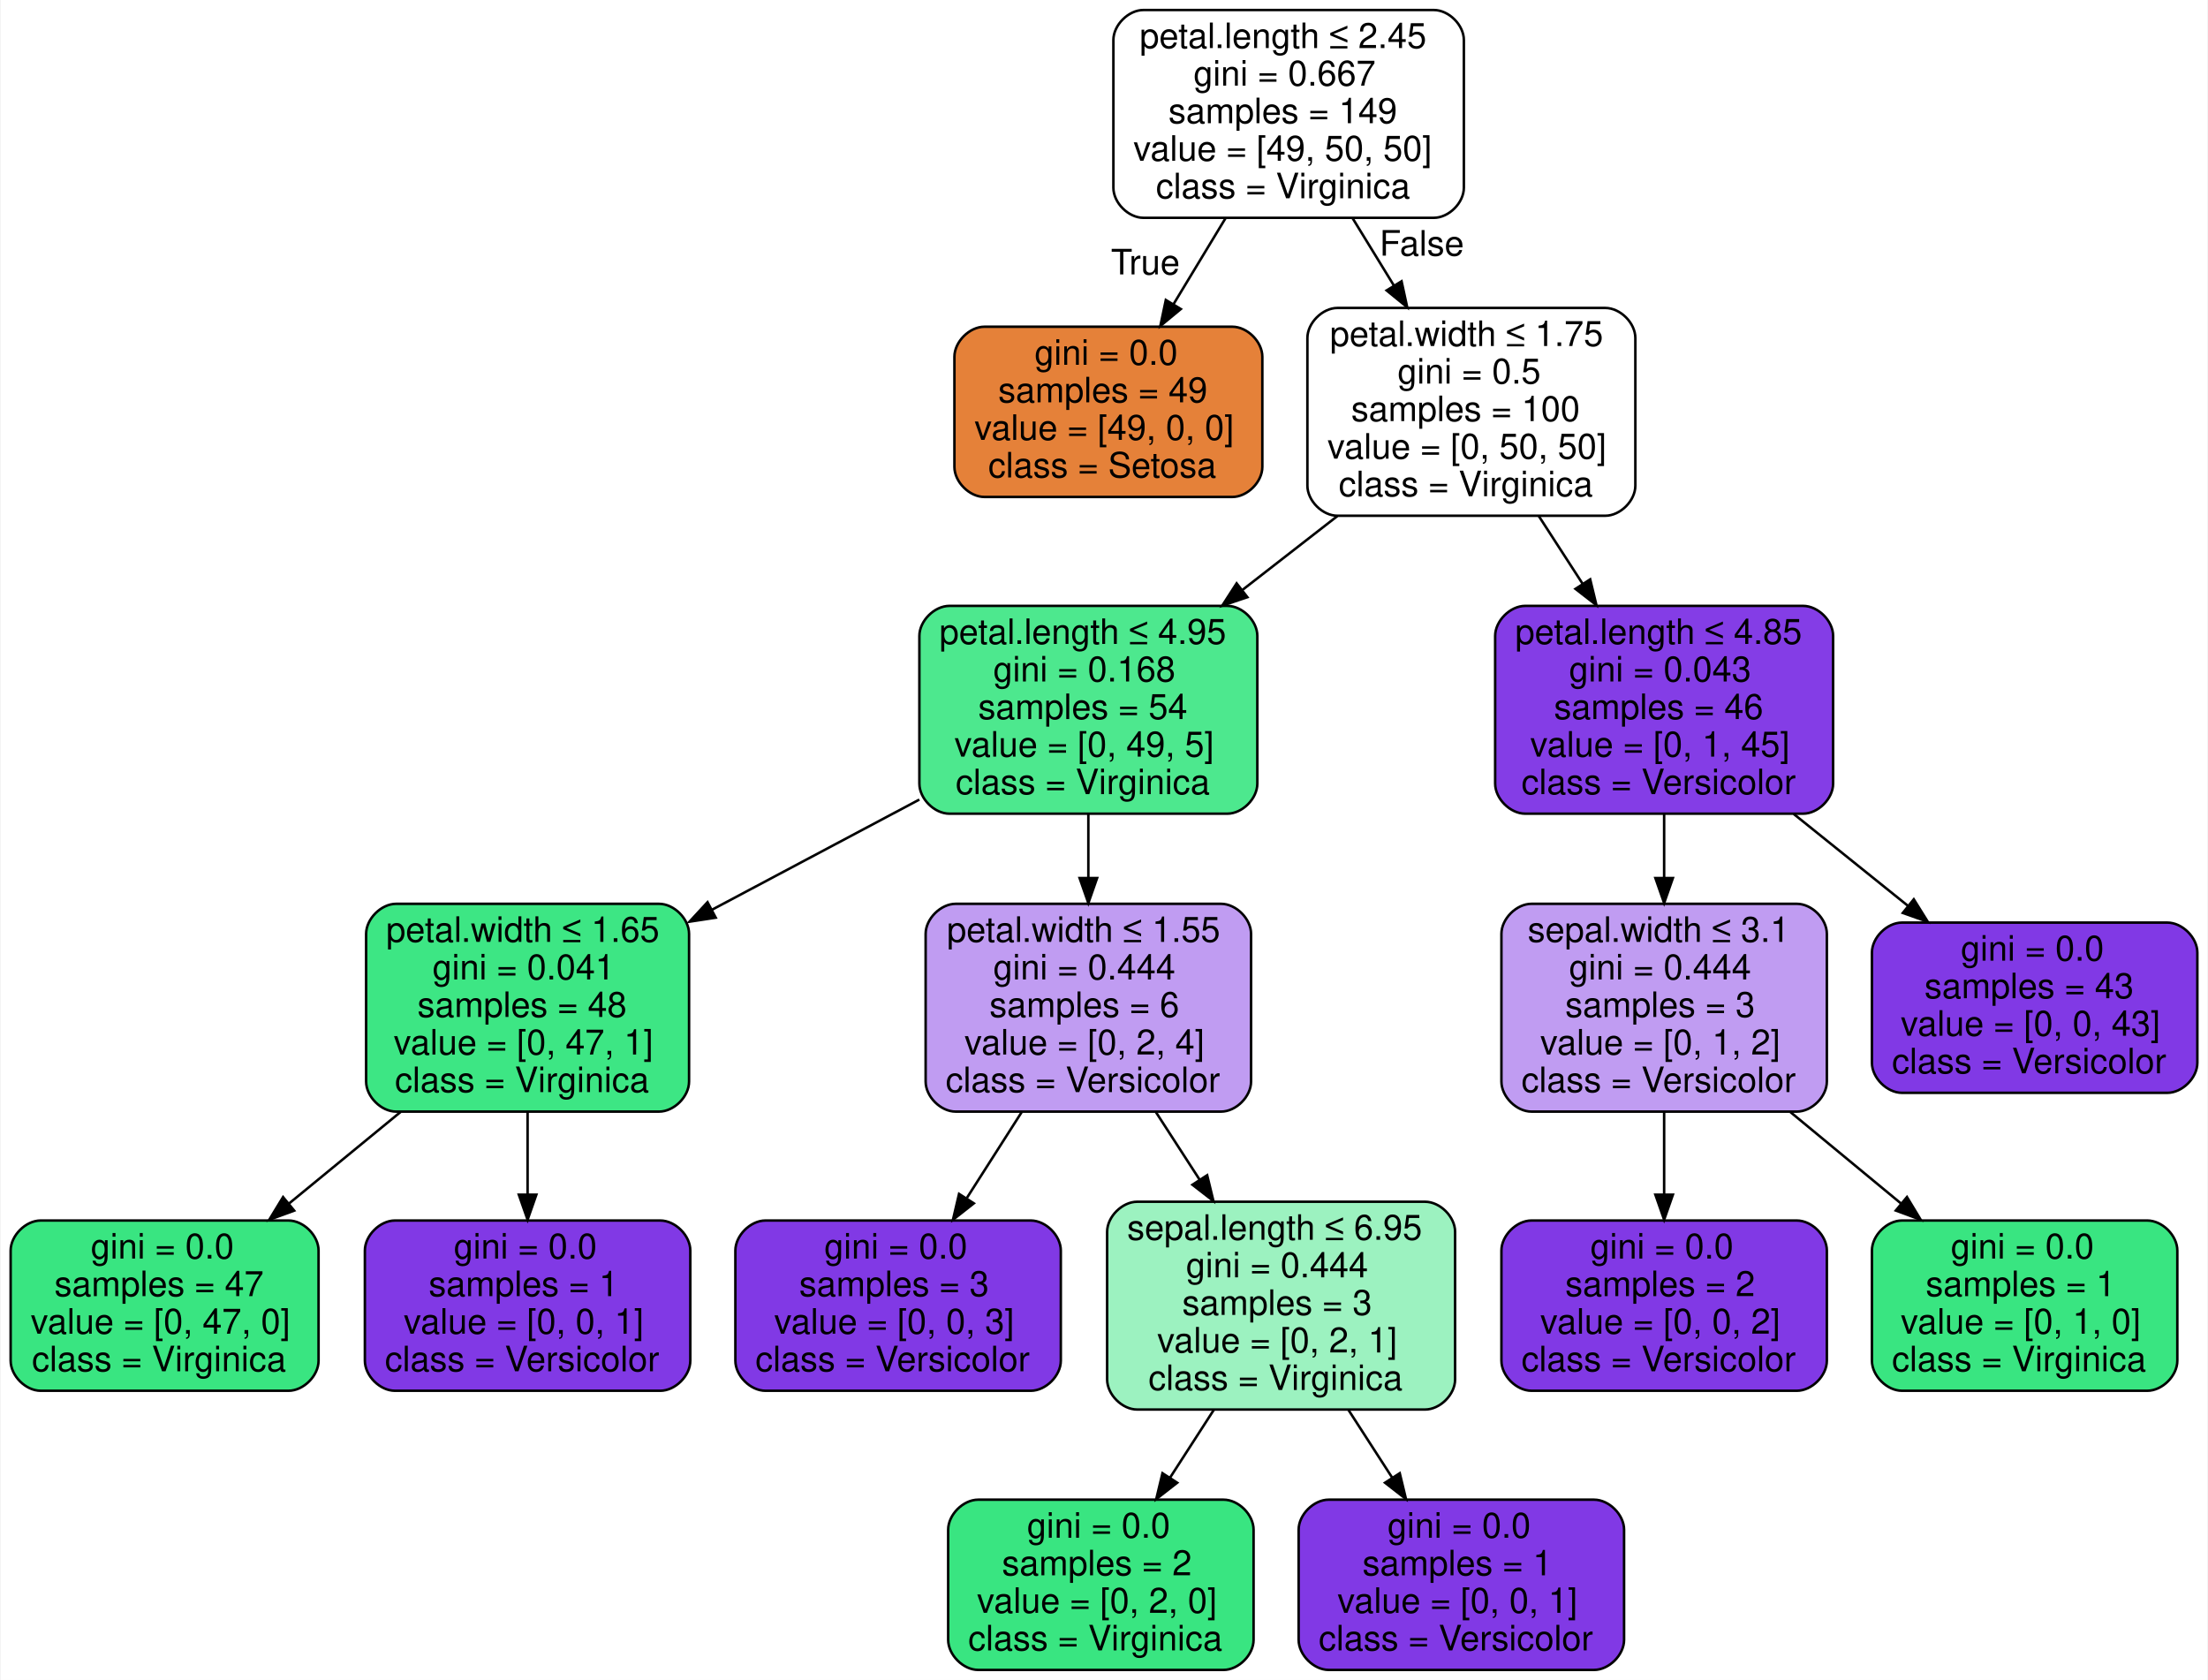
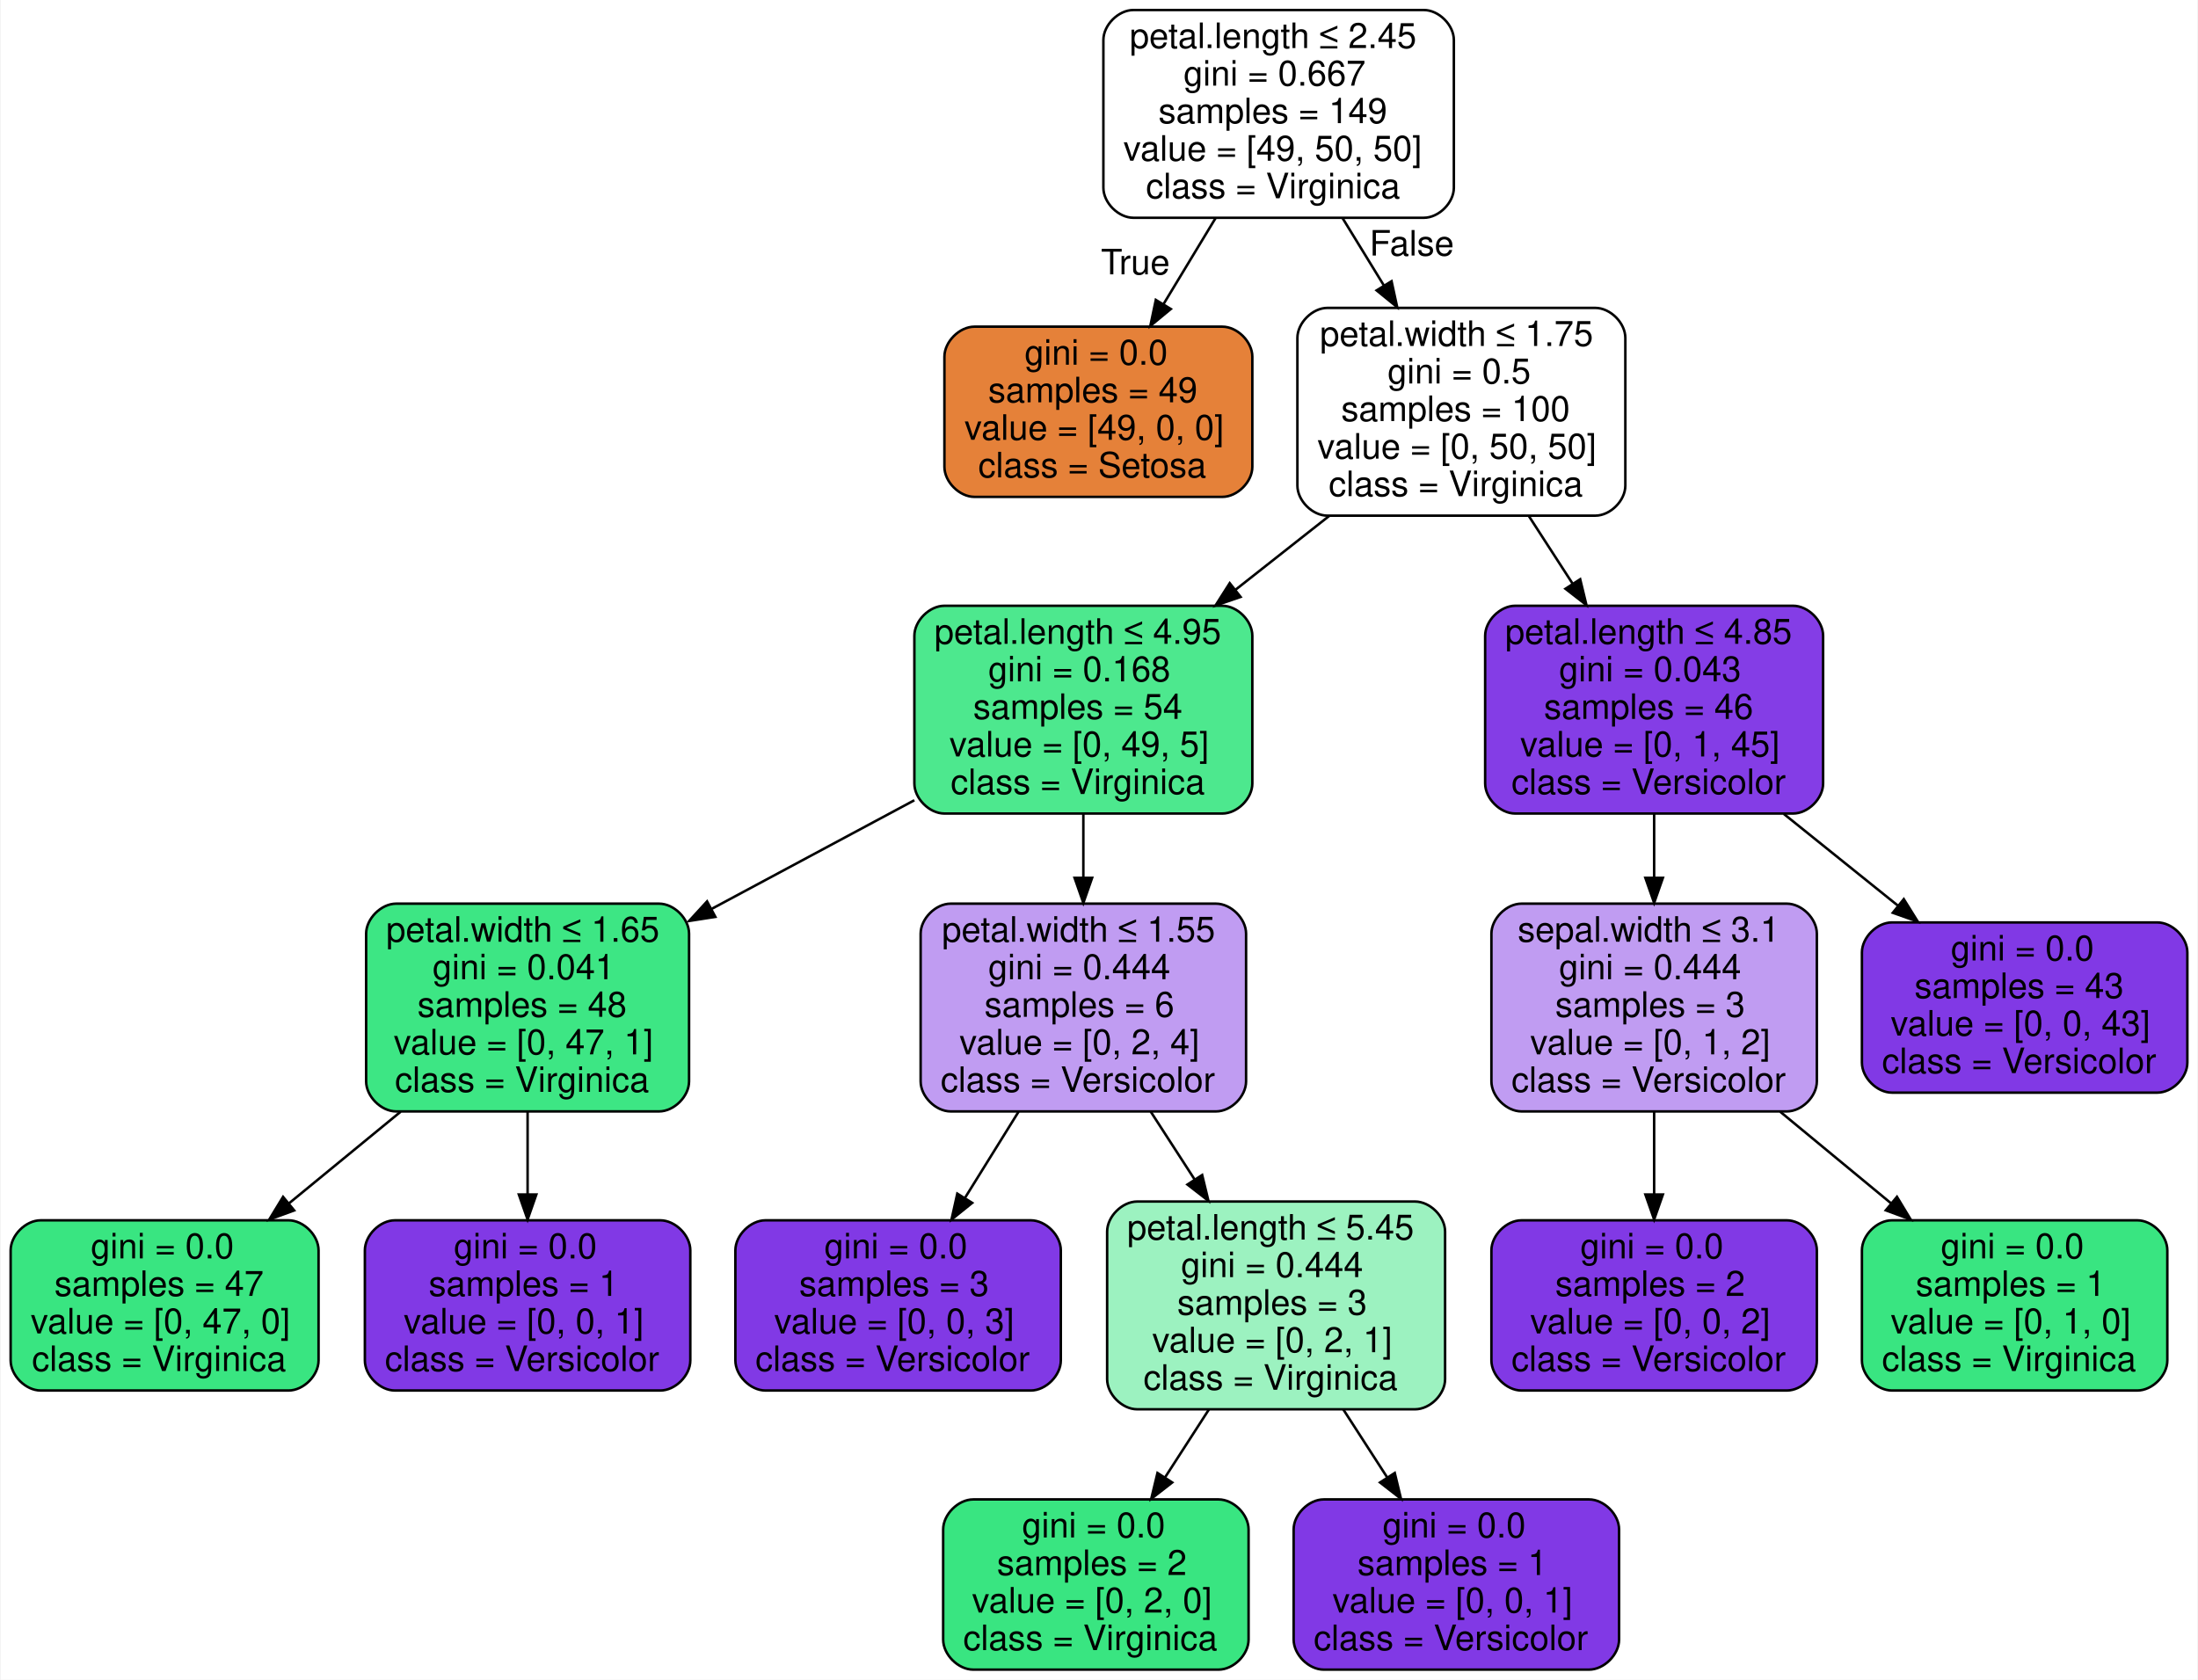
- <svg xmlns="http://www.w3.org/2000/svg" width="882pt" height="671pt" viewBox="0.00 0.00 881.50 671.00">
+ <svg xmlns="http://www.w3.org/2000/svg" width="878pt" height="671pt" viewBox="0.00 0.00 877.50 671.00">
  <g id="graph0" class="graph" transform="scale(1 1) rotate(0) translate(4 667)">
-     <polygon fill="#ffffff" stroke="transparent" points="-4,4 -4,-667 877.5,-667 877.5,4 -4,4" />
+     <polygon fill="#ffffff" stroke="transparent" points="-4,4 -4,-667 873.5,-667 873.5,4 -4,4" />
    <g id="node1" class="node">
-       <path fill="#ffffff" stroke="#000000" d="M568.5,-663C568.5,-663 452.5,-663 452.5,-663 446.5,-663 440.5,-657 440.5,-651 440.5,-651 440.5,-592 440.5,-592 440.5,-586 446.5,-580 452.5,-580 452.5,-580 568.5,-580 568.5,-580 574.5,-580 580.5,-586 580.5,-592 580.5,-592 580.5,-651 580.5,-651 580.5,-657 574.5,-663 568.5,-663" />
-       <text text-anchor="start" x="451" y="-647.8" font-family="Helvetica,sans-Serif" font-size="14.00" fill="#000000">petal.length ≤ 2.45</text>
-       <text text-anchor="start" x="472.5" y="-632.8" font-family="Helvetica,sans-Serif" font-size="14.00" fill="#000000">gini = 0.667</text>
-       <text text-anchor="start" x="462.5" y="-617.8" font-family="Helvetica,sans-Serif" font-size="14.00" fill="#000000">samples = 149</text>
-       <text text-anchor="start" x="448.5" y="-602.8" font-family="Helvetica,sans-Serif" font-size="14.00" fill="#000000">value = [49, 50, 50]</text>
-       <text text-anchor="start" x="457.5" y="-587.8" font-family="Helvetica,sans-Serif" font-size="14.00" fill="#000000">class = Virginica</text>
+       <path fill="#ffffff" stroke="#000000" d="M564.5,-663C564.5,-663 448.5,-663 448.5,-663 442.5,-663 436.5,-657 436.5,-651 436.5,-651 436.5,-592 436.5,-592 436.5,-586 442.5,-580 448.5,-580 448.5,-580 564.5,-580 564.5,-580 570.5,-580 576.5,-586 576.5,-592 576.5,-592 576.5,-651 576.5,-651 576.5,-657 570.5,-663 564.5,-663" />
+       <text text-anchor="start" x="447" y="-647.8" font-family="Helvetica,sans-Serif" font-size="14.00" fill="#000000">petal.length ≤ 2.45</text>
+       <text text-anchor="start" x="468.5" y="-632.8" font-family="Helvetica,sans-Serif" font-size="14.00" fill="#000000">gini = 0.667</text>
+       <text text-anchor="start" x="458.5" y="-617.8" font-family="Helvetica,sans-Serif" font-size="14.00" fill="#000000">samples = 149</text>
+       <text text-anchor="start" x="444.5" y="-602.8" font-family="Helvetica,sans-Serif" font-size="14.00" fill="#000000">value = [49, 50, 50]</text>
+       <text text-anchor="start" x="453.5" y="-587.8" font-family="Helvetica,sans-Serif" font-size="14.00" fill="#000000">class = Virginica</text>
    </g>
    <g id="node2" class="node">
-       <path fill="#e58139" stroke="#000000" d="M488,-536.5C488,-536.5 389,-536.5 389,-536.5 383,-536.5 377,-530.5 377,-524.5 377,-524.5 377,-480.5 377,-480.5 377,-474.5 383,-468.5 389,-468.5 389,-468.5 488,-468.5 488,-468.5 494,-468.5 500,-474.5 500,-480.5 500,-480.5 500,-524.5 500,-524.5 500,-530.5 494,-536.5 488,-536.5" />
-       <text text-anchor="start" x="409" y="-521.3" font-family="Helvetica,sans-Serif" font-size="14.00" fill="#000000">gini = 0.0</text>
-       <text text-anchor="start" x="394.5" y="-506.3" font-family="Helvetica,sans-Serif" font-size="14.00" fill="#000000">samples = 49</text>
-       <text text-anchor="start" x="385" y="-491.3" font-family="Helvetica,sans-Serif" font-size="14.00" fill="#000000">value = [49, 0, 0]</text>
-       <text text-anchor="start" x="390.5" y="-476.3" font-family="Helvetica,sans-Serif" font-size="14.00" fill="#000000">class = Setosa</text>
+       <path fill="#e58139" stroke="#000000" d="M484,-536.5C484,-536.5 385,-536.5 385,-536.5 379,-536.5 373,-530.5 373,-524.5 373,-524.5 373,-480.5 373,-480.5 373,-474.5 379,-468.5 385,-468.5 385,-468.5 484,-468.5 484,-468.5 490,-468.5 496,-474.5 496,-480.5 496,-480.5 496,-524.5 496,-524.5 496,-530.5 490,-536.5 484,-536.5" />
+       <text text-anchor="start" x="405" y="-521.3" font-family="Helvetica,sans-Serif" font-size="14.00" fill="#000000">gini = 0.0</text>
+       <text text-anchor="start" x="390.5" y="-506.3" font-family="Helvetica,sans-Serif" font-size="14.00" fill="#000000">samples = 49</text>
+       <text text-anchor="start" x="381" y="-491.3" font-family="Helvetica,sans-Serif" font-size="14.00" fill="#000000">value = [49, 0, 0]</text>
+       <text text-anchor="start" x="386.5" y="-476.3" font-family="Helvetica,sans-Serif" font-size="14.00" fill="#000000">class = Setosa</text>
    </g>
    <g id="edge1" class="edge">
-       <path fill="none" stroke="#000000" d="M485.318,-579.88C478.598,-568.774 471.324,-556.751 464.559,-545.569" />
-       <polygon fill="#000000" stroke="#000000" points="467.433,-543.559 459.262,-536.815 461.444,-547.183 467.433,-543.559" />
-       <text text-anchor="middle" x="453.288" y="-557.391" font-family="Helvetica,sans-Serif" font-size="14.00" fill="#000000">True</text>
+       <path fill="none" stroke="#000000" d="M481.318,-579.88C474.598,-568.774 467.324,-556.751 460.559,-545.569" />
+       <polygon fill="#000000" stroke="#000000" points="463.433,-543.559 455.262,-536.815 457.444,-547.183 463.433,-543.559" />
+       <text text-anchor="middle" x="449.288" y="-557.391" font-family="Helvetica,sans-Serif" font-size="14.00" fill="#000000">True</text>
    </g>
    <g id="node3" class="node">
-       <path fill="#ffffff" stroke="#000000" d="M637,-544C637,-544 530,-544 530,-544 524,-544 518,-538 518,-532 518,-532 518,-473 518,-473 518,-467 524,-461 530,-461 530,-461 637,-461 637,-461 643,-461 649,-467 649,-473 649,-473 649,-532 649,-532 649,-538 643,-544 637,-544" />
-       <text text-anchor="start" x="527" y="-528.8" font-family="Helvetica,sans-Serif" font-size="14.00" fill="#000000">petal.width ≤ 1.75</text>
-       <text text-anchor="start" x="554" y="-513.8" font-family="Helvetica,sans-Serif" font-size="14.00" fill="#000000">gini = 0.5</text>
-       <text text-anchor="start" x="535.5" y="-498.8" font-family="Helvetica,sans-Serif" font-size="14.00" fill="#000000">samples = 100</text>
-       <text text-anchor="start" x="526" y="-483.8" font-family="Helvetica,sans-Serif" font-size="14.00" fill="#000000">value = [0, 50, 50]</text>
-       <text text-anchor="start" x="530.5" y="-468.8" font-family="Helvetica,sans-Serif" font-size="14.00" fill="#000000">class = Virginica</text>
+       <path fill="#ffffff" stroke="#000000" d="M633,-544C633,-544 526,-544 526,-544 520,-544 514,-538 514,-532 514,-532 514,-473 514,-473 514,-467 520,-461 526,-461 526,-461 633,-461 633,-461 639,-461 645,-467 645,-473 645,-473 645,-532 645,-532 645,-538 639,-544 633,-544" />
+       <text text-anchor="start" x="523" y="-528.8" font-family="Helvetica,sans-Serif" font-size="14.00" fill="#000000">petal.width ≤ 1.75</text>
+       <text text-anchor="start" x="550" y="-513.8" font-family="Helvetica,sans-Serif" font-size="14.00" fill="#000000">gini = 0.5</text>
+       <text text-anchor="start" x="531.5" y="-498.8" font-family="Helvetica,sans-Serif" font-size="14.00" fill="#000000">samples = 100</text>
+       <text text-anchor="start" x="522" y="-483.8" font-family="Helvetica,sans-Serif" font-size="14.00" fill="#000000">value = [0, 50, 50]</text>
+       <text text-anchor="start" x="526.5" y="-468.8" font-family="Helvetica,sans-Serif" font-size="14.00" fill="#000000">class = Virginica</text>
    </g>
    <g id="edge2" class="edge">
-       <path fill="none" stroke="#000000" d="M536.032,-579.88C541.391,-571.143 547.098,-561.84 552.628,-552.825" />
-       <polygon fill="#000000" stroke="#000000" points="555.614,-554.652 557.859,-544.298 549.647,-550.992 555.614,-554.652" />
-       <text text-anchor="middle" x="563.684" y="-564.91" font-family="Helvetica,sans-Serif" font-size="14.00" fill="#000000">False</text>
+       <path fill="none" stroke="#000000" d="M532.032,-579.88C537.391,-571.143 543.098,-561.84 548.628,-552.825" />
+       <polygon fill="#000000" stroke="#000000" points="551.614,-554.652 553.859,-544.298 545.647,-550.992 551.614,-554.652" />
+       <text text-anchor="middle" x="559.684" y="-564.91" font-family="Helvetica,sans-Serif" font-size="14.00" fill="#000000">False</text>
    </g>
    <g id="node4" class="node">
-       <path fill="#4de88e" stroke="#000000" d="M486,-425C486,-425 375,-425 375,-425 369,-425 363,-419 363,-413 363,-413 363,-354 363,-354 363,-348 369,-342 375,-342 375,-342 486,-342 486,-342 492,-342 498,-348 498,-354 498,-354 498,-413 498,-413 498,-419 492,-425 486,-425" />
-       <text text-anchor="start" x="371" y="-409.8" font-family="Helvetica,sans-Serif" font-size="14.00" fill="#000000">petal.length ≤ 4.95</text>
-       <text text-anchor="start" x="392.5" y="-394.8" font-family="Helvetica,sans-Serif" font-size="14.00" fill="#000000">gini = 0.168</text>
-       <text text-anchor="start" x="386.5" y="-379.8" font-family="Helvetica,sans-Serif" font-size="14.00" fill="#000000">samples = 54</text>
-       <text text-anchor="start" x="377" y="-364.8" font-family="Helvetica,sans-Serif" font-size="14.00" fill="#000000">value = [0, 49, 5]</text>
-       <text text-anchor="start" x="377.5" y="-349.8" font-family="Helvetica,sans-Serif" font-size="14.00" fill="#000000">class = Virginica</text>
+       <path fill="#4de88e" stroke="#000000" d="M484,-425C484,-425 373,-425 373,-425 367,-425 361,-419 361,-413 361,-413 361,-354 361,-354 361,-348 367,-342 373,-342 373,-342 484,-342 484,-342 490,-342 496,-348 496,-354 496,-354 496,-413 496,-413 496,-419 490,-425 484,-425" />
+       <text text-anchor="start" x="369" y="-409.8" font-family="Helvetica,sans-Serif" font-size="14.00" fill="#000000">petal.length ≤ 4.95</text>
+       <text text-anchor="start" x="390.5" y="-394.8" font-family="Helvetica,sans-Serif" font-size="14.00" fill="#000000">gini = 0.168</text>
+       <text text-anchor="start" x="384.5" y="-379.8" font-family="Helvetica,sans-Serif" font-size="14.00" fill="#000000">samples = 54</text>
+       <text text-anchor="start" x="375" y="-364.8" font-family="Helvetica,sans-Serif" font-size="14.00" fill="#000000">value = [0, 49, 5]</text>
+       <text text-anchor="start" x="375.5" y="-349.8" font-family="Helvetica,sans-Serif" font-size="14.00" fill="#000000">class = Virginica</text>
    </g>
    <g id="edge3" class="edge">
-       <path fill="none" stroke="#000000" d="M529.988,-460.88C517.759,-451.368 504.666,-441.184 492.127,-431.432" />
-       <polygon fill="#000000" stroke="#000000" points="494.024,-428.474 483.982,-425.097 489.726,-433.999 494.024,-428.474" />
+       <path fill="none" stroke="#000000" d="M526.688,-460.88C514.618,-451.368 501.696,-441.184 489.321,-431.432" />
+       <polygon fill="#000000" stroke="#000000" points="491.303,-428.538 481.283,-425.097 486.97,-434.036 491.303,-428.538" />
    </g>
    <g id="node13" class="node">
-       <path fill="#843de6" stroke="#000000" d="M716,-425C716,-425 605,-425 605,-425 599,-425 593,-419 593,-413 593,-413 593,-354 593,-354 593,-348 599,-342 605,-342 605,-342 716,-342 716,-342 722,-342 728,-348 728,-354 728,-354 728,-413 728,-413 728,-419 722,-425 716,-425" />
-       <text text-anchor="start" x="601" y="-409.8" font-family="Helvetica,sans-Serif" font-size="14.00" fill="#000000">petal.length ≤ 4.85</text>
-       <text text-anchor="start" x="622.5" y="-394.8" font-family="Helvetica,sans-Serif" font-size="14.00" fill="#000000">gini = 0.043</text>
-       <text text-anchor="start" x="616.5" y="-379.8" font-family="Helvetica,sans-Serif" font-size="14.00" fill="#000000">samples = 46</text>
-       <text text-anchor="start" x="607" y="-364.8" font-family="Helvetica,sans-Serif" font-size="14.00" fill="#000000">value = [0, 1, 45]</text>
-       <text text-anchor="start" x="603.5" y="-349.8" font-family="Helvetica,sans-Serif" font-size="14.00" fill="#000000">class = Versicolor</text>
+       <path fill="#843de6" stroke="#000000" d="M712,-425C712,-425 601,-425 601,-425 595,-425 589,-419 589,-413 589,-413 589,-354 589,-354 589,-348 595,-342 601,-342 601,-342 712,-342 712,-342 718,-342 724,-348 724,-354 724,-354 724,-413 724,-413 724,-419 718,-425 712,-425" />
+       <text text-anchor="start" x="597" y="-409.8" font-family="Helvetica,sans-Serif" font-size="14.00" fill="#000000">petal.length ≤ 4.85</text>
+       <text text-anchor="start" x="618.5" y="-394.8" font-family="Helvetica,sans-Serif" font-size="14.00" fill="#000000">gini = 0.043</text>
+       <text text-anchor="start" x="612.5" y="-379.8" font-family="Helvetica,sans-Serif" font-size="14.00" fill="#000000">samples = 46</text>
+       <text text-anchor="start" x="603" y="-364.8" font-family="Helvetica,sans-Serif" font-size="14.00" fill="#000000">value = [0, 1, 45]</text>
+       <text text-anchor="start" x="599.5" y="-349.8" font-family="Helvetica,sans-Serif" font-size="14.00" fill="#000000">class = Versicolor</text>
    </g>
    <g id="edge12" class="edge">
-       <path fill="none" stroke="#000000" d="M610.431,-460.88C616.084,-452.143 622.103,-442.84 627.937,-433.825" />
-       <polygon fill="#000000" stroke="#000000" points="630.96,-435.595 633.454,-425.298 625.083,-431.792 630.96,-435.595" />
+       <path fill="none" stroke="#000000" d="M606.431,-460.88C612.084,-452.143 618.103,-442.84 623.937,-433.825" />
+       <polygon fill="#000000" stroke="#000000" points="626.96,-435.595 629.454,-425.298 621.083,-431.792 626.96,-435.595" />
    </g>
    <g id="node5" class="node">
      <path fill="#3de684" stroke="#000000" d="M259,-306C259,-306 154,-306 154,-306 148,-306 142,-300 142,-294 142,-294 142,-235 142,-235 142,-229 148,-223 154,-223 154,-223 259,-223 259,-223 265,-223 271,-229 271,-235 271,-235 271,-294 271,-294 271,-300 265,-306 259,-306" />
      <text text-anchor="start" x="150" y="-290.8" font-family="Helvetica,sans-Serif" font-size="14.00" fill="#000000">petal.width ≤ 1.65</text>
      <text text-anchor="start" x="168.5" y="-275.8" font-family="Helvetica,sans-Serif" font-size="14.00" fill="#000000">gini = 0.041</text>
      <text text-anchor="start" x="162.5" y="-260.8" font-family="Helvetica,sans-Serif" font-size="14.00" fill="#000000">samples = 48</text>
      <text text-anchor="start" x="153" y="-245.8" font-family="Helvetica,sans-Serif" font-size="14.00" fill="#000000">value = [0, 47, 1]</text>
      <text text-anchor="start" x="153.5" y="-230.8" font-family="Helvetica,sans-Serif" font-size="14.00" fill="#000000">class = Virginica</text>
    </g>
    <g id="edge4" class="edge">
-       <path fill="none" stroke="#000000" d="M362.989,-347.635C336.833,-333.739 306.811,-317.79 280.103,-303.602" />
-       <polygon fill="#000000" stroke="#000000" points="281.656,-300.464 271.183,-298.863 278.372,-306.646 281.656,-300.464" />
+       <path fill="none" stroke="#000000" d="M360.988,-347.311C335.428,-333.61 306.212,-317.949 280.117,-303.962" />
+       <polygon fill="#000000" stroke="#000000" points="281.496,-300.729 271.029,-299.09 278.188,-306.899 281.496,-300.729" />
    </g>
    <g id="node8" class="node">
-       <path fill="#c09cf2" stroke="#000000" d="M483.5,-306C483.5,-306 377.5,-306 377.5,-306 371.5,-306 365.5,-300 365.5,-294 365.5,-294 365.5,-235 365.5,-235 365.5,-229 371.5,-223 377.5,-223 377.5,-223 483.5,-223 483.5,-223 489.5,-223 495.5,-229 495.5,-235 495.5,-235 495.5,-294 495.5,-294 495.5,-300 489.5,-306 483.5,-306" />
-       <text text-anchor="start" x="374" y="-290.8" font-family="Helvetica,sans-Serif" font-size="14.00" fill="#000000">petal.width ≤ 1.55</text>
-       <text text-anchor="start" x="392.5" y="-275.8" font-family="Helvetica,sans-Serif" font-size="14.00" fill="#000000">gini = 0.444</text>
-       <text text-anchor="start" x="391" y="-260.8" font-family="Helvetica,sans-Serif" font-size="14.00" fill="#000000">samples = 6</text>
-       <text text-anchor="start" x="381" y="-245.8" font-family="Helvetica,sans-Serif" font-size="14.00" fill="#000000">value = [0, 2, 4]</text>
-       <text text-anchor="start" x="373.5" y="-230.8" font-family="Helvetica,sans-Serif" font-size="14.00" fill="#000000">class = Versicolor</text>
+       <path fill="#c09cf2" stroke="#000000" d="M481.5,-306C481.5,-306 375.5,-306 375.5,-306 369.5,-306 363.5,-300 363.5,-294 363.5,-294 363.5,-235 363.5,-235 363.5,-229 369.5,-223 375.5,-223 375.5,-223 481.5,-223 481.5,-223 487.5,-223 493.5,-229 493.5,-235 493.5,-235 493.5,-294 493.5,-294 493.5,-300 487.5,-306 481.5,-306" />
+       <text text-anchor="start" x="372" y="-290.8" font-family="Helvetica,sans-Serif" font-size="14.00" fill="#000000">petal.width ≤ 1.55</text>
+       <text text-anchor="start" x="390.5" y="-275.8" font-family="Helvetica,sans-Serif" font-size="14.00" fill="#000000">gini = 0.444</text>
+       <text text-anchor="start" x="389" y="-260.8" font-family="Helvetica,sans-Serif" font-size="14.00" fill="#000000">samples = 6</text>
+       <text text-anchor="start" x="379" y="-245.8" font-family="Helvetica,sans-Serif" font-size="14.00" fill="#000000">value = [0, 2, 4]</text>
+       <text text-anchor="start" x="371.5" y="-230.8" font-family="Helvetica,sans-Serif" font-size="14.00" fill="#000000">class = Versicolor</text>
    </g>
    <g id="edge7" class="edge">
-       <path fill="none" stroke="#000000" d="M430.5,-341.88C430.5,-333.684 430.5,-324.989 430.5,-316.501" />
-       <polygon fill="#000000" stroke="#000000" points="434,-316.298 430.5,-306.298 427,-316.298 434,-316.298" />
+       <path fill="none" stroke="#000000" d="M428.5,-341.88C428.5,-333.684 428.5,-324.989 428.5,-316.501" />
+       <polygon fill="#000000" stroke="#000000" points="432,-316.298 428.5,-306.298 425,-316.298 432,-316.298" />
    </g>
    <g id="node6" class="node">
      <path fill="#39e581" stroke="#000000" d="M111,-179.5C111,-179.5 12,-179.5 12,-179.5 6,-179.5 0,-173.5 0,-167.5 0,-167.5 0,-123.5 0,-123.5 0,-117.5 6,-111.5 12,-111.5 12,-111.5 111,-111.5 111,-111.5 117,-111.5 123,-117.5 123,-123.5 123,-123.5 123,-167.5 123,-167.5 123,-173.5 117,-179.5 111,-179.5" />
      <text text-anchor="start" x="32" y="-164.3" font-family="Helvetica,sans-Serif" font-size="14.00" fill="#000000">gini = 0.0</text>
      <text text-anchor="start" x="17.5" y="-149.3" font-family="Helvetica,sans-Serif" font-size="14.00" fill="#000000">samples = 47</text>
      <text text-anchor="start" x="8" y="-134.3" font-family="Helvetica,sans-Serif" font-size="14.00" fill="#000000">value = [0, 47, 0]</text>
      <text text-anchor="start" x="8.5" y="-119.3" font-family="Helvetica,sans-Serif" font-size="14.00" fill="#000000">class = Virginica</text>
    </g>
    <g id="edge5" class="edge">
      <path fill="none" stroke="#000000" d="M155.786,-222.88C141.316,-211.004 125.569,-198.08 111.162,-186.257" />
      <polygon fill="#000000" stroke="#000000" points="113.263,-183.453 103.312,-179.815 108.822,-188.864 113.263,-183.453" />
    </g>
    <g id="node7" class="node">
      <path fill="#8139e5" stroke="#000000" d="M259.5,-179.5C259.5,-179.5 153.5,-179.5 153.5,-179.5 147.5,-179.5 141.5,-173.5 141.5,-167.5 141.5,-167.5 141.5,-123.5 141.5,-123.5 141.5,-117.5 147.5,-111.5 153.5,-111.5 153.5,-111.5 259.5,-111.5 259.5,-111.5 265.5,-111.5 271.5,-117.5 271.5,-123.5 271.5,-123.5 271.5,-167.5 271.5,-167.5 271.5,-173.5 265.5,-179.5 259.5,-179.5" />
      <text text-anchor="start" x="177" y="-164.3" font-family="Helvetica,sans-Serif" font-size="14.00" fill="#000000">gini = 0.0</text>
      <text text-anchor="start" x="167" y="-149.3" font-family="Helvetica,sans-Serif" font-size="14.00" fill="#000000">samples = 1</text>
      <text text-anchor="start" x="157" y="-134.3" font-family="Helvetica,sans-Serif" font-size="14.00" fill="#000000">value = [0, 0, 1]</text>
      <text text-anchor="start" x="149.5" y="-119.3" font-family="Helvetica,sans-Serif" font-size="14.00" fill="#000000">class = Versicolor</text>
    </g>
    <g id="edge6" class="edge">
      <path fill="none" stroke="#000000" d="M206.5,-222.88C206.5,-212.213 206.5,-200.702 206.5,-189.901" />
      <polygon fill="#000000" stroke="#000000" points="210,-189.815 206.5,-179.815 203,-189.815 210,-189.815" />
    </g>
    <g id="node9" class="node">
      <path fill="#8139e5" stroke="#000000" d="M407.5,-179.5C407.5,-179.5 301.5,-179.5 301.5,-179.5 295.5,-179.5 289.5,-173.5 289.5,-167.5 289.5,-167.5 289.5,-123.5 289.5,-123.5 289.5,-117.5 295.5,-111.5 301.5,-111.5 301.5,-111.5 407.5,-111.5 407.5,-111.5 413.5,-111.5 419.5,-117.5 419.5,-123.5 419.5,-123.5 419.5,-167.5 419.5,-167.5 419.5,-173.5 413.5,-179.5 407.5,-179.5" />
      <text text-anchor="start" x="325" y="-164.3" font-family="Helvetica,sans-Serif" font-size="14.00" fill="#000000">gini = 0.0</text>
      <text text-anchor="start" x="315" y="-149.3" font-family="Helvetica,sans-Serif" font-size="14.00" fill="#000000">samples = 3</text>
      <text text-anchor="start" x="305" y="-134.3" font-family="Helvetica,sans-Serif" font-size="14.00" fill="#000000">value = [0, 0, 3]</text>
      <text text-anchor="start" x="297.5" y="-119.3" font-family="Helvetica,sans-Serif" font-size="14.00" fill="#000000">class = Versicolor</text>
    </g>
    <g id="edge8" class="edge">
-       <path fill="none" stroke="#000000" d="M403.919,-222.88C396.826,-211.774 389.148,-199.751 382.006,-188.569" />
-       <polygon fill="#000000" stroke="#000000" points="384.748,-186.359 376.415,-179.815 378.848,-190.127 384.748,-186.359" />
+       <path fill="none" stroke="#000000" d="M402.618,-222.88C395.712,-211.774 388.236,-199.751 381.283,-188.569" />
+       <polygon fill="#000000" stroke="#000000" points="384.092,-186.459 375.839,-179.815 378.147,-190.155 384.092,-186.459" />
    </g>
    <g id="node10" class="node">
-       <path fill="#9cf2c0" stroke="#000000" d="M565,-187C565,-187 450,-187 450,-187 444,-187 438,-181 438,-175 438,-175 438,-116 438,-116 438,-110 444,-104 450,-104 450,-104 565,-104 565,-104 571,-104 577,-110 577,-116 577,-116 577,-175 577,-175 577,-181 571,-187 565,-187" />
-       <text text-anchor="start" x="446" y="-171.8" font-family="Helvetica,sans-Serif" font-size="14.00" fill="#000000">sepal.length ≤ 6.95</text>
-       <text text-anchor="start" x="469.5" y="-156.8" font-family="Helvetica,sans-Serif" font-size="14.00" fill="#000000">gini = 0.444</text>
-       <text text-anchor="start" x="468" y="-141.8" font-family="Helvetica,sans-Serif" font-size="14.00" fill="#000000">samples = 3</text>
-       <text text-anchor="start" x="458" y="-126.8" font-family="Helvetica,sans-Serif" font-size="14.00" fill="#000000">value = [0, 2, 1]</text>
-       <text text-anchor="start" x="454.5" y="-111.8" font-family="Helvetica,sans-Serif" font-size="14.00" fill="#000000">class = Virginica</text>
+       <path fill="#9cf2c0" stroke="#000000" d="M561,-187C561,-187 450,-187 450,-187 444,-187 438,-181 438,-175 438,-175 438,-116 438,-116 438,-110 444,-104 450,-104 450,-104 561,-104 561,-104 567,-104 573,-110 573,-116 573,-116 573,-175 573,-175 573,-181 567,-187 561,-187" />
+       <text text-anchor="start" x="446" y="-171.8" font-family="Helvetica,sans-Serif" font-size="14.00" fill="#000000">petal.length ≤ 5.45</text>
+       <text text-anchor="start" x="467.5" y="-156.8" font-family="Helvetica,sans-Serif" font-size="14.00" fill="#000000">gini = 0.444</text>
+       <text text-anchor="start" x="466" y="-141.8" font-family="Helvetica,sans-Serif" font-size="14.00" fill="#000000">samples = 3</text>
+       <text text-anchor="start" x="456" y="-126.8" font-family="Helvetica,sans-Serif" font-size="14.00" fill="#000000">value = [0, 2, 1]</text>
+       <text text-anchor="start" x="452.5" y="-111.8" font-family="Helvetica,sans-Serif" font-size="14.00" fill="#000000">class = Virginica</text>
    </g>
    <g id="edge9" class="edge">
-       <path fill="none" stroke="#000000" d="M457.431,-222.88C463.084,-214.143 469.103,-204.84 474.937,-195.825" />
-       <polygon fill="#000000" stroke="#000000" points="477.96,-197.595 480.454,-187.298 472.083,-193.792 477.96,-197.595" />
+       <path fill="none" stroke="#000000" d="M455.431,-222.88C461.084,-214.143 467.103,-204.84 472.937,-195.825" />
+       <polygon fill="#000000" stroke="#000000" points="475.96,-197.595 478.454,-187.298 470.083,-193.792 475.96,-197.595" />
    </g>
    <g id="node11" class="node">
-       <path fill="#39e581" stroke="#000000" d="M484.5,-68C484.5,-68 386.5,-68 386.5,-68 380.5,-68 374.5,-62 374.5,-56 374.5,-56 374.5,-12 374.5,-12 374.5,-6 380.5,0 386.5,0 386.5,0 484.5,0 484.5,0 490.5,0 496.5,-6 496.5,-12 496.5,-12 496.5,-56 496.5,-56 496.5,-62 490.5,-68 484.5,-68" />
-       <text text-anchor="start" x="406" y="-52.8" font-family="Helvetica,sans-Serif" font-size="14.00" fill="#000000">gini = 0.0</text>
-       <text text-anchor="start" x="396" y="-37.8" font-family="Helvetica,sans-Serif" font-size="14.00" fill="#000000">samples = 2</text>
-       <text text-anchor="start" x="386" y="-22.8" font-family="Helvetica,sans-Serif" font-size="14.00" fill="#000000">value = [0, 2, 0]</text>
-       <text text-anchor="start" x="382.5" y="-7.8" font-family="Helvetica,sans-Serif" font-size="14.00" fill="#000000">class = Virginica</text>
+       <path fill="#39e581" stroke="#000000" d="M482.5,-68C482.5,-68 384.5,-68 384.5,-68 378.5,-68 372.5,-62 372.5,-56 372.5,-56 372.5,-12 372.5,-12 372.5,-6 378.5,0 384.5,0 384.5,0 482.5,0 482.5,0 488.5,0 494.5,-6 494.5,-12 494.5,-12 494.5,-56 494.5,-56 494.5,-62 488.5,-68 482.5,-68" />
+       <text text-anchor="start" x="404" y="-52.8" font-family="Helvetica,sans-Serif" font-size="14.00" fill="#000000">gini = 0.0</text>
+       <text text-anchor="start" x="394" y="-37.8" font-family="Helvetica,sans-Serif" font-size="14.00" fill="#000000">samples = 2</text>
+       <text text-anchor="start" x="384" y="-22.8" font-family="Helvetica,sans-Serif" font-size="14.00" fill="#000000">value = [0, 2, 0]</text>
+       <text text-anchor="start" x="380.5" y="-7.8" font-family="Helvetica,sans-Serif" font-size="14.00" fill="#000000">class = Virginica</text>
    </g>
    <g id="edge10" class="edge">
-       <path fill="none" stroke="#000000" d="M480.69,-103.981C474.933,-95.067 468.84,-85.631 463.056,-76.673" />
-       <polygon fill="#000000" stroke="#000000" points="465.99,-74.766 457.625,-68.264 460.11,-78.563 465.99,-74.766" />
+       <path fill="none" stroke="#000000" d="M478.69,-103.981C472.933,-95.067 466.84,-85.631 461.056,-76.673" />
+       <polygon fill="#000000" stroke="#000000" points="463.99,-74.766 455.625,-68.264 458.11,-78.563 463.99,-74.766" />
    </g>
    <g id="node12" class="node">
-       <path fill="#8139e5" stroke="#000000" d="M632.5,-68C632.5,-68 526.5,-68 526.5,-68 520.5,-68 514.5,-62 514.5,-56 514.5,-56 514.5,-12 514.5,-12 514.5,-6 520.5,0 526.5,0 526.5,0 632.5,0 632.5,0 638.5,0 644.5,-6 644.5,-12 644.5,-12 644.5,-56 644.5,-56 644.5,-62 638.5,-68 632.5,-68" />
-       <text text-anchor="start" x="550" y="-52.8" font-family="Helvetica,sans-Serif" font-size="14.00" fill="#000000">gini = 0.0</text>
-       <text text-anchor="start" x="540" y="-37.8" font-family="Helvetica,sans-Serif" font-size="14.00" fill="#000000">samples = 1</text>
-       <text text-anchor="start" x="530" y="-22.8" font-family="Helvetica,sans-Serif" font-size="14.00" fill="#000000">value = [0, 0, 1]</text>
-       <text text-anchor="start" x="522.5" y="-7.8" font-family="Helvetica,sans-Serif" font-size="14.00" fill="#000000">class = Versicolor</text>
+       <path fill="#8139e5" stroke="#000000" d="M630.5,-68C630.5,-68 524.5,-68 524.5,-68 518.5,-68 512.5,-62 512.5,-56 512.5,-56 512.5,-12 512.5,-12 512.5,-6 518.5,0 524.5,0 524.5,0 630.5,0 630.5,0 636.5,0 642.5,-6 642.5,-12 642.5,-12 642.5,-56 642.5,-56 642.5,-62 636.5,-68 630.5,-68" />
+       <text text-anchor="start" x="548" y="-52.8" font-family="Helvetica,sans-Serif" font-size="14.00" fill="#000000">gini = 0.0</text>
+       <text text-anchor="start" x="538" y="-37.8" font-family="Helvetica,sans-Serif" font-size="14.00" fill="#000000">samples = 1</text>
+       <text text-anchor="start" x="528" y="-22.8" font-family="Helvetica,sans-Serif" font-size="14.00" fill="#000000">value = [0, 0, 1]</text>
+       <text text-anchor="start" x="520.5" y="-7.8" font-family="Helvetica,sans-Serif" font-size="14.00" fill="#000000">class = Versicolor</text>
    </g>
    <g id="edge11" class="edge">
-       <path fill="none" stroke="#000000" d="M534.31,-103.981C540.067,-95.067 546.16,-85.631 551.944,-76.673" />
-       <polygon fill="#000000" stroke="#000000" points="554.89,-78.563 557.375,-68.264 549.01,-74.766 554.89,-78.563" />
+       <path fill="none" stroke="#000000" d="M532.31,-103.981C538.067,-95.067 544.16,-85.631 549.944,-76.673" />
+       <polygon fill="#000000" stroke="#000000" points="552.89,-78.563 555.375,-68.264 547.01,-74.766 552.89,-78.563" />
    </g>
    <g id="node14" class="node">
-       <path fill="#c09cf2" stroke="#000000" d="M713.5,-306C713.5,-306 607.5,-306 607.5,-306 601.5,-306 595.5,-300 595.5,-294 595.5,-294 595.5,-235 595.5,-235 595.5,-229 601.5,-223 607.5,-223 607.5,-223 713.5,-223 713.5,-223 719.5,-223 725.5,-229 725.5,-235 725.5,-235 725.5,-294 725.5,-294 725.5,-300 719.5,-306 713.5,-306" />
-       <text text-anchor="start" x="606" y="-290.8" font-family="Helvetica,sans-Serif" font-size="14.00" fill="#000000">sepal.width ≤ 3.1</text>
-       <text text-anchor="start" x="622.5" y="-275.8" font-family="Helvetica,sans-Serif" font-size="14.00" fill="#000000">gini = 0.444</text>
-       <text text-anchor="start" x="621" y="-260.8" font-family="Helvetica,sans-Serif" font-size="14.00" fill="#000000">samples = 3</text>
-       <text text-anchor="start" x="611" y="-245.8" font-family="Helvetica,sans-Serif" font-size="14.00" fill="#000000">value = [0, 1, 2]</text>
-       <text text-anchor="start" x="603.5" y="-230.8" font-family="Helvetica,sans-Serif" font-size="14.00" fill="#000000">class = Versicolor</text>
+       <path fill="#c09cf2" stroke="#000000" d="M709.5,-306C709.5,-306 603.5,-306 603.5,-306 597.5,-306 591.5,-300 591.5,-294 591.5,-294 591.5,-235 591.5,-235 591.5,-229 597.5,-223 603.5,-223 603.5,-223 709.5,-223 709.5,-223 715.5,-223 721.5,-229 721.5,-235 721.5,-235 721.5,-294 721.5,-294 721.5,-300 715.5,-306 709.5,-306" />
+       <text text-anchor="start" x="602" y="-290.8" font-family="Helvetica,sans-Serif" font-size="14.00" fill="#000000">sepal.width ≤ 3.1</text>
+       <text text-anchor="start" x="618.5" y="-275.8" font-family="Helvetica,sans-Serif" font-size="14.00" fill="#000000">gini = 0.444</text>
+       <text text-anchor="start" x="617" y="-260.8" font-family="Helvetica,sans-Serif" font-size="14.00" fill="#000000">samples = 3</text>
+       <text text-anchor="start" x="607" y="-245.8" font-family="Helvetica,sans-Serif" font-size="14.00" fill="#000000">value = [0, 1, 2]</text>
+       <text text-anchor="start" x="599.5" y="-230.8" font-family="Helvetica,sans-Serif" font-size="14.00" fill="#000000">class = Versicolor</text>
    </g>
    <g id="edge13" class="edge">
-       <path fill="none" stroke="#000000" d="M660.5,-341.88C660.5,-333.684 660.5,-324.989 660.5,-316.501" />
-       <polygon fill="#000000" stroke="#000000" points="664,-316.298 660.5,-306.298 657,-316.298 664,-316.298" />
+       <path fill="none" stroke="#000000" d="M656.5,-341.88C656.5,-333.684 656.5,-324.989 656.5,-316.501" />
+       <polygon fill="#000000" stroke="#000000" points="660,-316.298 656.5,-306.298 653,-316.298 660,-316.298" />
    </g>
    <g id="node17" class="node">
-       <path fill="#8139e5" stroke="#000000" d="M861.5,-298.5C861.5,-298.5 755.5,-298.5 755.5,-298.5 749.5,-298.5 743.5,-292.5 743.5,-286.5 743.5,-286.5 743.5,-242.5 743.5,-242.5 743.5,-236.5 749.5,-230.5 755.5,-230.5 755.5,-230.5 861.5,-230.5 861.5,-230.5 867.5,-230.5 873.5,-236.5 873.5,-242.5 873.5,-242.5 873.5,-286.5 873.5,-286.5 873.5,-292.5 867.5,-298.5 861.5,-298.5" />
-       <text text-anchor="start" x="779" y="-283.3" font-family="Helvetica,sans-Serif" font-size="14.00" fill="#000000">gini = 0.0</text>
-       <text text-anchor="start" x="764.5" y="-268.3" font-family="Helvetica,sans-Serif" font-size="14.00" fill="#000000">samples = 43</text>
-       <text text-anchor="start" x="755" y="-253.3" font-family="Helvetica,sans-Serif" font-size="14.00" fill="#000000">value = [0, 0, 43]</text>
-       <text text-anchor="start" x="751.5" y="-238.3" font-family="Helvetica,sans-Serif" font-size="14.00" fill="#000000">class = Versicolor</text>
+       <path fill="#8139e5" stroke="#000000" d="M857.5,-298.5C857.5,-298.5 751.5,-298.5 751.5,-298.5 745.5,-298.5 739.5,-292.5 739.5,-286.5 739.5,-286.5 739.5,-242.5 739.5,-242.5 739.5,-236.5 745.5,-230.5 751.5,-230.5 751.5,-230.5 857.5,-230.5 857.5,-230.5 863.5,-230.5 869.5,-236.5 869.5,-242.5 869.5,-242.5 869.5,-286.5 869.5,-286.5 869.5,-292.5 863.5,-298.5 857.5,-298.5" />
+       <text text-anchor="start" x="775" y="-283.3" font-family="Helvetica,sans-Serif" font-size="14.00" fill="#000000">gini = 0.0</text>
+       <text text-anchor="start" x="760.5" y="-268.3" font-family="Helvetica,sans-Serif" font-size="14.00" fill="#000000">samples = 43</text>
+       <text text-anchor="start" x="751" y="-253.3" font-family="Helvetica,sans-Serif" font-size="14.00" fill="#000000">value = [0, 0, 43]</text>
+       <text text-anchor="start" x="747.5" y="-238.3" font-family="Helvetica,sans-Serif" font-size="14.00" fill="#000000">class = Versicolor</text>
    </g>
    <g id="edge16" class="edge">
-       <path fill="none" stroke="#000000" d="M712.263,-341.88C727.033,-330.004 743.106,-317.08 757.811,-305.257" />
-       <polygon fill="#000000" stroke="#000000" points="760.222,-307.809 765.823,-298.815 755.836,-302.353 760.222,-307.809" />
+       <path fill="none" stroke="#000000" d="M708.263,-341.88C723.033,-330.004 739.106,-317.08 753.811,-305.257" />
+       <polygon fill="#000000" stroke="#000000" points="756.222,-307.809 761.823,-298.815 751.836,-302.353 756.222,-307.809" />
    </g>
    <g id="node15" class="node">
-       <path fill="#8139e5" stroke="#000000" d="M713.5,-179.5C713.5,-179.5 607.5,-179.5 607.5,-179.5 601.5,-179.5 595.5,-173.5 595.5,-167.5 595.5,-167.5 595.5,-123.5 595.5,-123.5 595.5,-117.5 601.5,-111.5 607.5,-111.5 607.5,-111.5 713.5,-111.5 713.5,-111.5 719.5,-111.5 725.5,-117.5 725.5,-123.5 725.5,-123.5 725.5,-167.5 725.5,-167.5 725.5,-173.5 719.5,-179.5 713.5,-179.5" />
-       <text text-anchor="start" x="631" y="-164.3" font-family="Helvetica,sans-Serif" font-size="14.00" fill="#000000">gini = 0.0</text>
-       <text text-anchor="start" x="621" y="-149.3" font-family="Helvetica,sans-Serif" font-size="14.00" fill="#000000">samples = 2</text>
-       <text text-anchor="start" x="611" y="-134.3" font-family="Helvetica,sans-Serif" font-size="14.00" fill="#000000">value = [0, 0, 2]</text>
-       <text text-anchor="start" x="603.5" y="-119.3" font-family="Helvetica,sans-Serif" font-size="14.00" fill="#000000">class = Versicolor</text>
+       <path fill="#8139e5" stroke="#000000" d="M709.5,-179.5C709.5,-179.5 603.5,-179.5 603.5,-179.5 597.5,-179.5 591.5,-173.5 591.5,-167.5 591.5,-167.5 591.5,-123.5 591.5,-123.5 591.5,-117.5 597.5,-111.5 603.5,-111.5 603.5,-111.5 709.5,-111.5 709.5,-111.5 715.5,-111.5 721.5,-117.5 721.5,-123.5 721.5,-123.5 721.5,-167.5 721.5,-167.5 721.5,-173.5 715.5,-179.5 709.5,-179.5" />
+       <text text-anchor="start" x="627" y="-164.3" font-family="Helvetica,sans-Serif" font-size="14.00" fill="#000000">gini = 0.0</text>
+       <text text-anchor="start" x="617" y="-149.3" font-family="Helvetica,sans-Serif" font-size="14.00" fill="#000000">samples = 2</text>
+       <text text-anchor="start" x="607" y="-134.3" font-family="Helvetica,sans-Serif" font-size="14.00" fill="#000000">value = [0, 0, 2]</text>
+       <text text-anchor="start" x="599.5" y="-119.3" font-family="Helvetica,sans-Serif" font-size="14.00" fill="#000000">class = Versicolor</text>
    </g>
    <g id="edge14" class="edge">
-       <path fill="none" stroke="#000000" d="M660.5,-222.88C660.5,-212.213 660.5,-200.702 660.5,-189.901" />
-       <polygon fill="#000000" stroke="#000000" points="664,-189.815 660.5,-179.815 657,-189.815 664,-189.815" />
+       <path fill="none" stroke="#000000" d="M656.5,-222.88C656.5,-212.213 656.5,-200.702 656.5,-189.901" />
+       <polygon fill="#000000" stroke="#000000" points="660,-189.815 656.5,-179.815 653,-189.815 660,-189.815" />
    </g>
    <g id="node16" class="node">
-       <path fill="#39e581" stroke="#000000" d="M853.5,-179.5C853.5,-179.5 755.5,-179.5 755.5,-179.5 749.5,-179.5 743.5,-173.5 743.5,-167.5 743.5,-167.5 743.5,-123.5 743.5,-123.5 743.5,-117.5 749.5,-111.5 755.5,-111.5 755.5,-111.5 853.5,-111.5 853.5,-111.5 859.5,-111.5 865.5,-117.5 865.5,-123.5 865.5,-123.5 865.5,-167.5 865.5,-167.5 865.5,-173.5 859.5,-179.5 853.5,-179.5" />
-       <text text-anchor="start" x="775" y="-164.3" font-family="Helvetica,sans-Serif" font-size="14.00" fill="#000000">gini = 0.0</text>
-       <text text-anchor="start" x="765" y="-149.3" font-family="Helvetica,sans-Serif" font-size="14.00" fill="#000000">samples = 1</text>
-       <text text-anchor="start" x="755" y="-134.3" font-family="Helvetica,sans-Serif" font-size="14.00" fill="#000000">value = [0, 1, 0]</text>
-       <text text-anchor="start" x="751.5" y="-119.3" font-family="Helvetica,sans-Serif" font-size="14.00" fill="#000000">class = Virginica</text>
+       <path fill="#39e581" stroke="#000000" d="M849.5,-179.5C849.5,-179.5 751.5,-179.5 751.5,-179.5 745.5,-179.5 739.5,-173.5 739.5,-167.5 739.5,-167.5 739.5,-123.5 739.5,-123.5 739.5,-117.5 745.5,-111.5 751.5,-111.5 751.5,-111.5 849.5,-111.5 849.5,-111.5 855.5,-111.5 861.5,-117.5 861.5,-123.5 861.5,-123.5 861.5,-167.5 861.5,-167.5 861.5,-173.5 855.5,-179.5 849.5,-179.5" />
+       <text text-anchor="start" x="771" y="-164.3" font-family="Helvetica,sans-Serif" font-size="14.00" fill="#000000">gini = 0.0</text>
+       <text text-anchor="start" x="761" y="-149.3" font-family="Helvetica,sans-Serif" font-size="14.00" fill="#000000">samples = 1</text>
+       <text text-anchor="start" x="751" y="-134.3" font-family="Helvetica,sans-Serif" font-size="14.00" fill="#000000">value = [0, 1, 0]</text>
+       <text text-anchor="start" x="747.5" y="-119.3" font-family="Helvetica,sans-Serif" font-size="14.00" fill="#000000">class = Virginica</text>
    </g>
    <g id="edge15" class="edge">
-       <path fill="none" stroke="#000000" d="M710.864,-222.88C725.235,-211.004 740.873,-198.08 755.181,-186.257" />
-       <polygon fill="#000000" stroke="#000000" points="757.497,-188.883 762.976,-179.815 753.038,-183.487 757.497,-188.883" />
+       <path fill="none" stroke="#000000" d="M706.864,-222.88C721.235,-211.004 736.873,-198.08 751.181,-186.257" />
+       <polygon fill="#000000" stroke="#000000" points="753.497,-188.883 758.976,-179.815 749.038,-183.487 753.497,-188.883" />
    </g>
  </g>
</svg>
